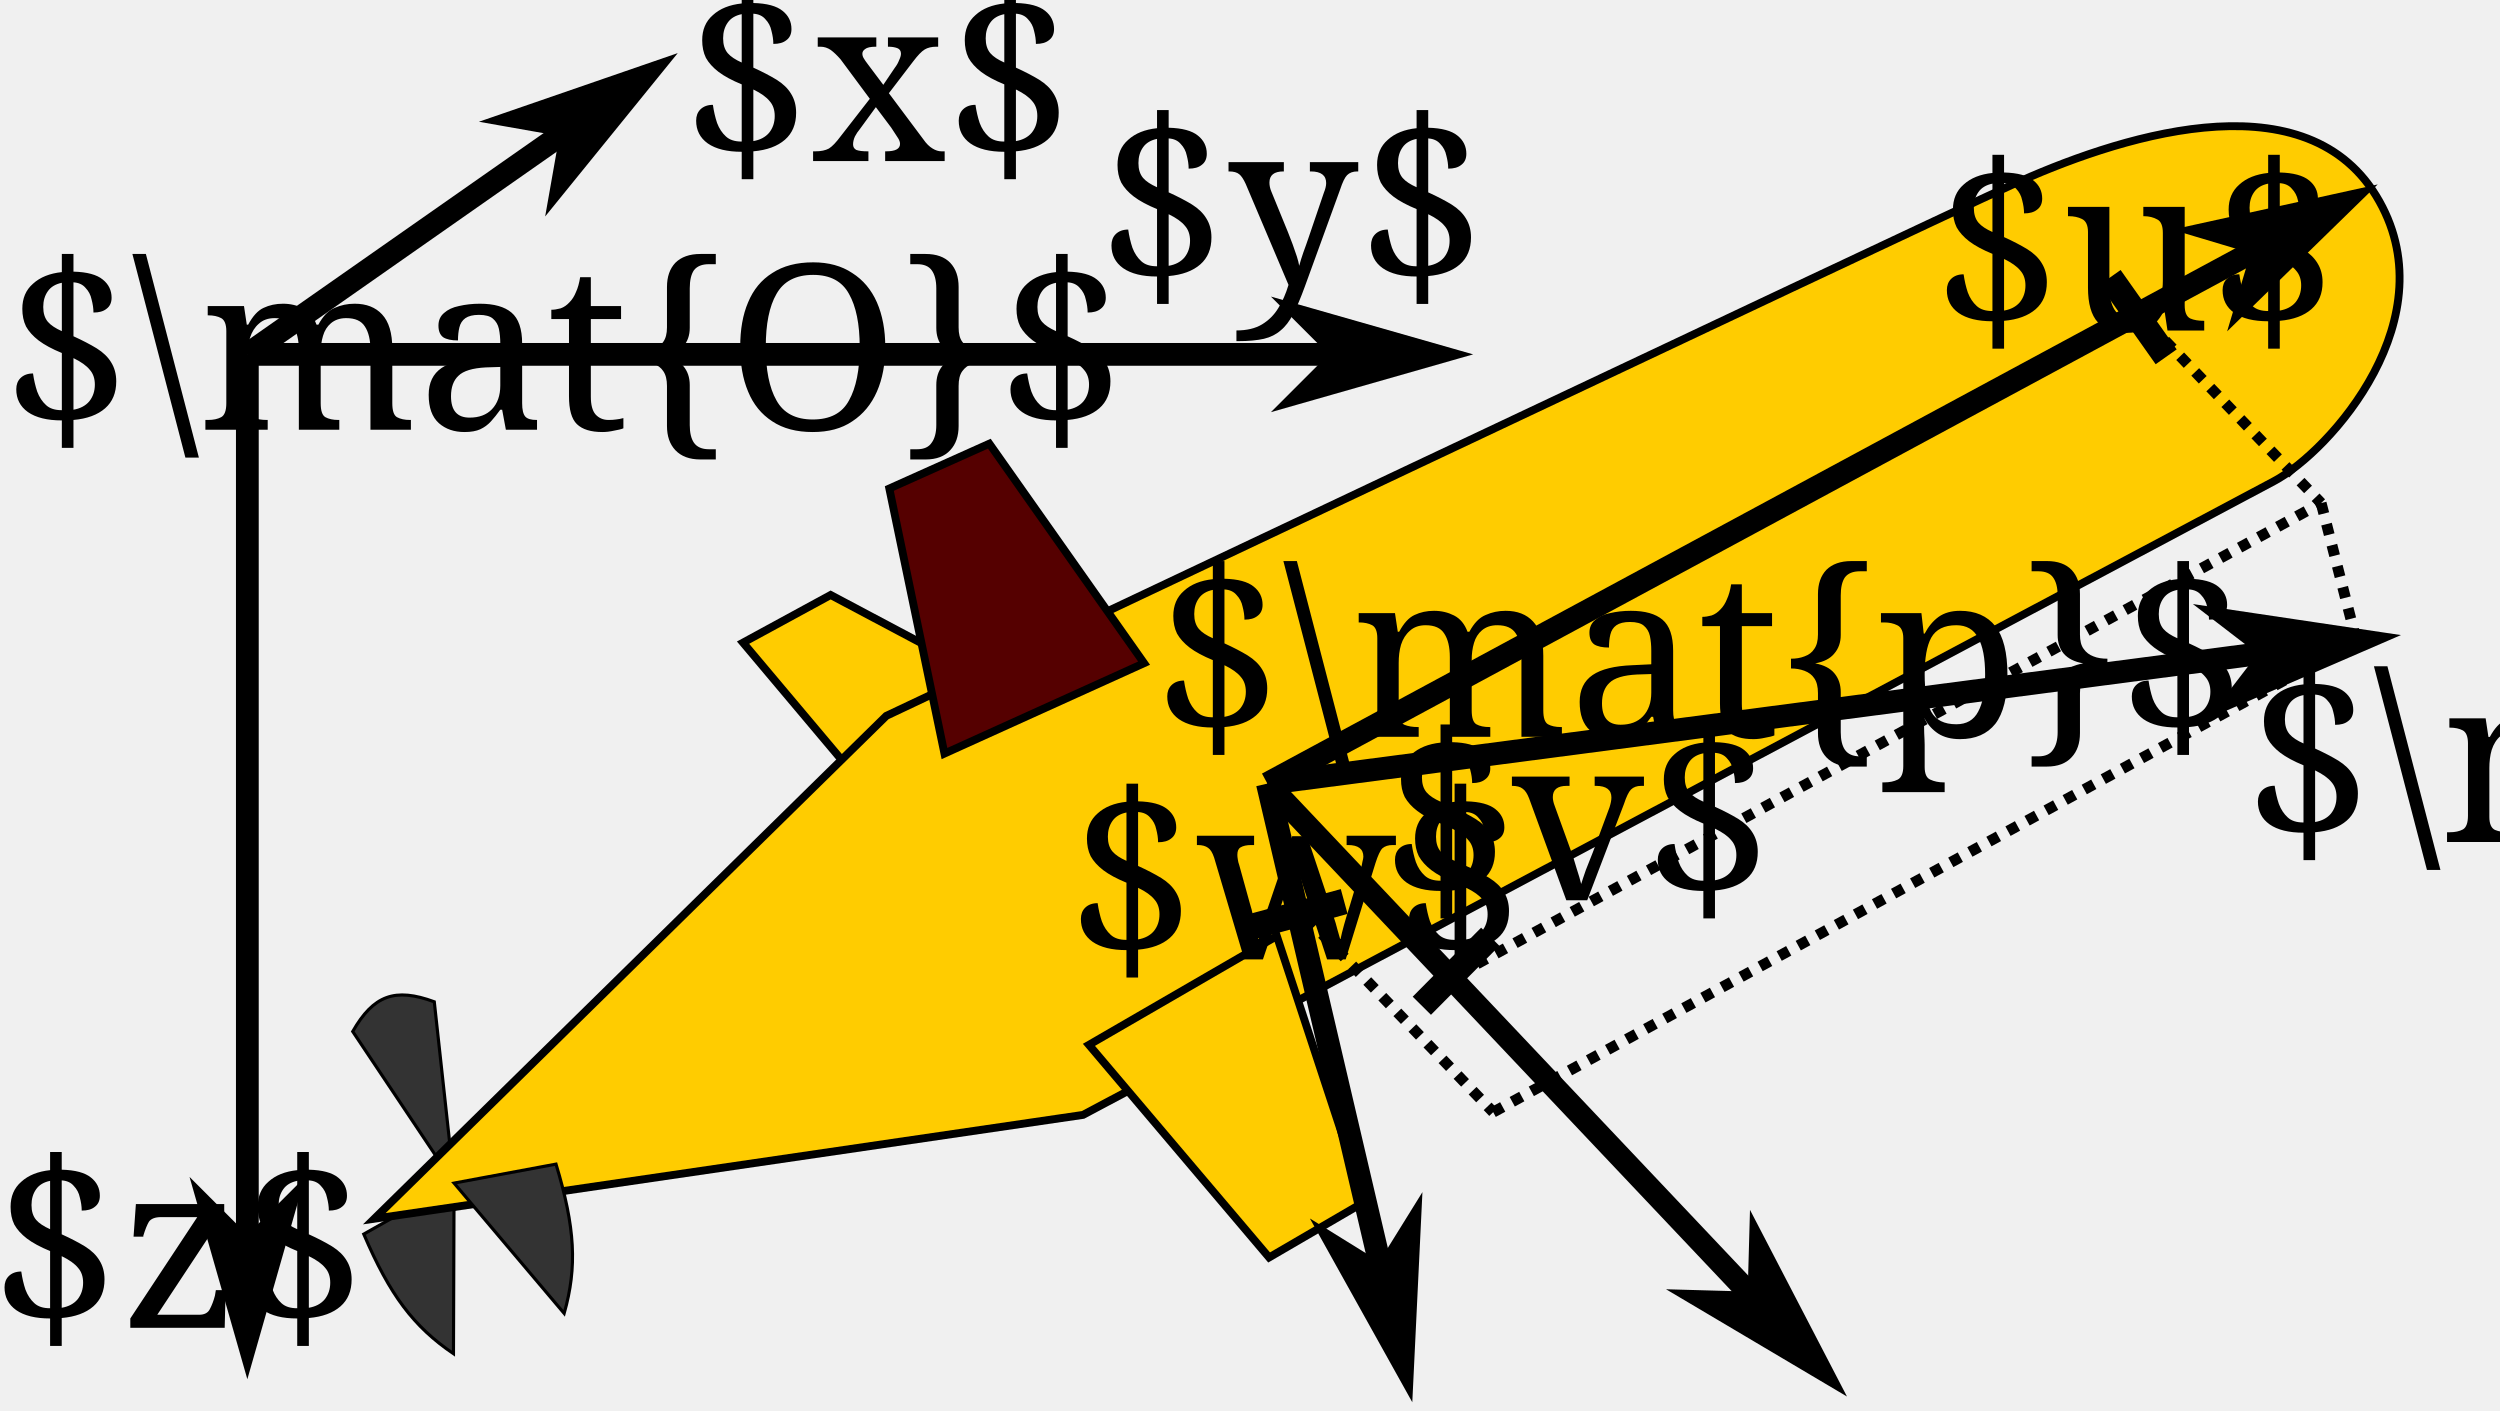
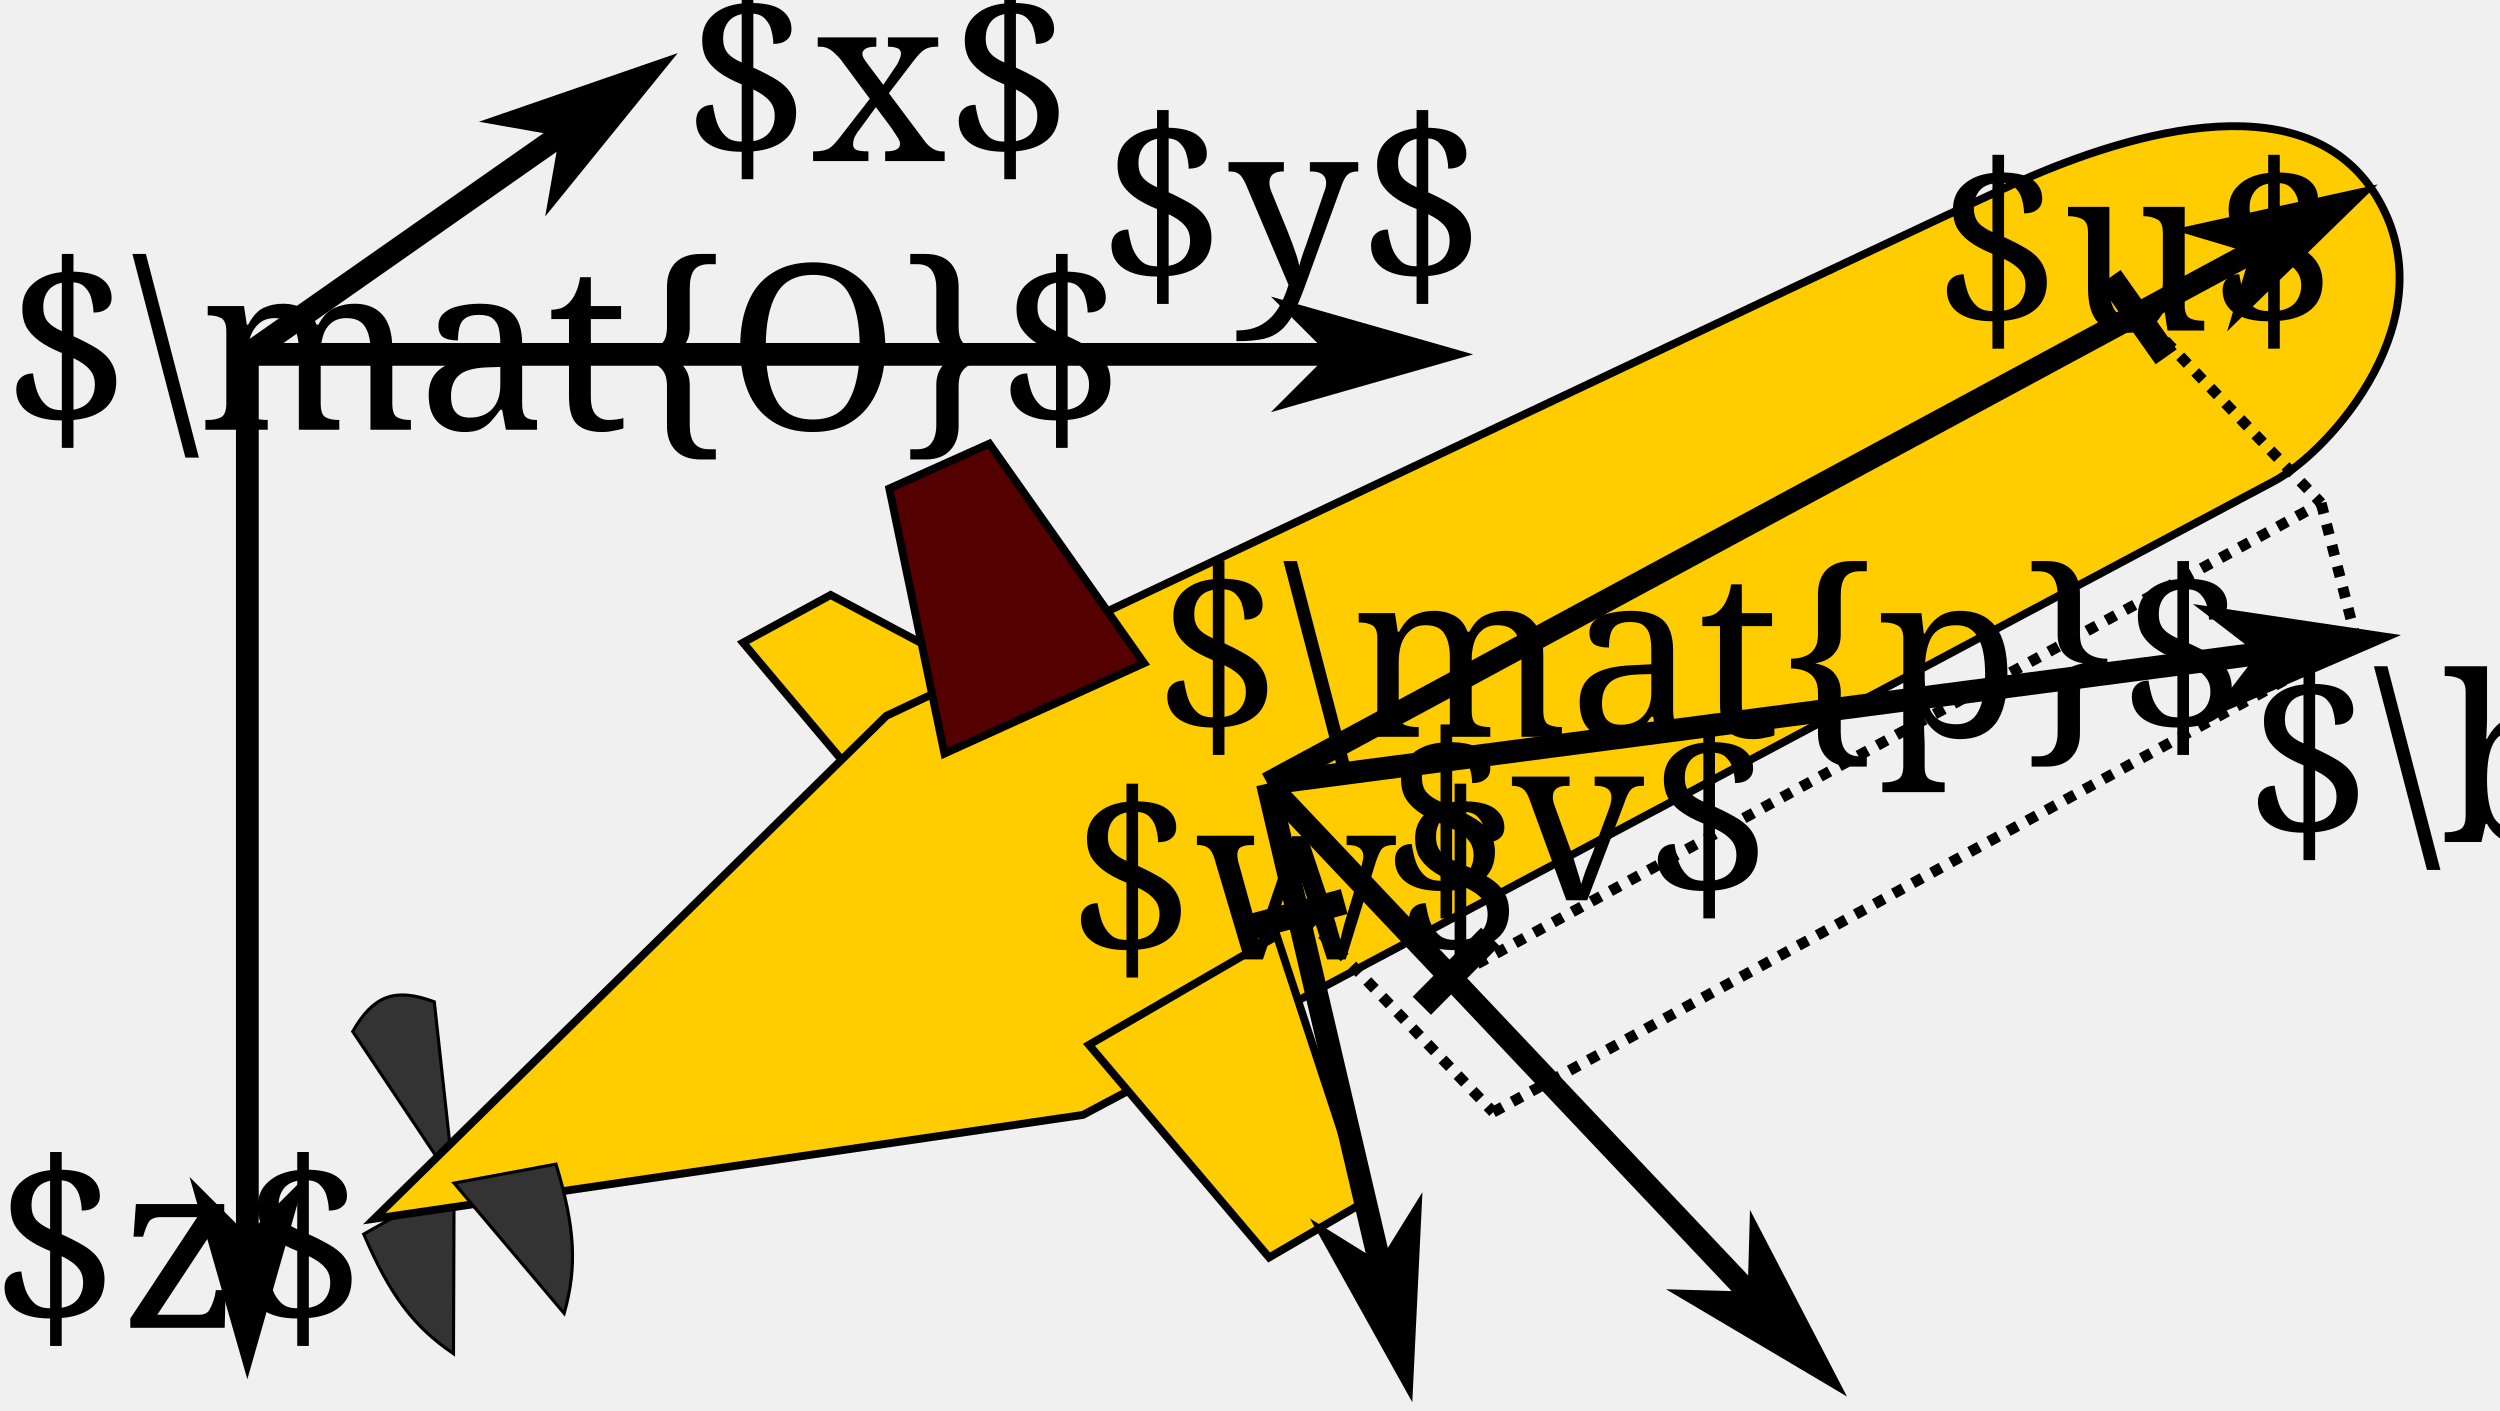
<svg xmlns="http://www.w3.org/2000/svg" width="84.014mm" height="47.415mm" viewBox="0 0 84.014 47.415" version="1.1" id="svg5">
  <defs id="defs2">
    <marker style="overflow:visible" id="Arrow1Mend" refX="0" refY="0" orient="auto">
      <path transform="matrix(-0.4,0,0,-0.4,-4,0)" style="fill:context-stroke;fill-rule:evenodd;stroke:context-stroke;stroke-width:1pt" d="M 0,0 5,-5 -12.5,0 5,5 Z" id="path1240" />
    </marker>
    <marker style="overflow:visible" id="Arrow1Mend-6" refX="0" refY="0" orient="auto">
      <path transform="matrix(-0.4,0,0,-0.4,-4,0)" style="fill:context-stroke;fill-rule:evenodd;stroke:context-stroke;stroke-width:1pt" d="M 0,0 5,-5 -12.5,0 5,5 Z" id="path1240-1" />
    </marker>
    <marker style="overflow:visible" id="Arrow1Mend-6-0" refX="0" refY="0" orient="auto">
      <path transform="matrix(-0.4,0,0,-0.4,-4,0)" style="fill:context-stroke;fill-rule:evenodd;stroke:context-stroke;stroke-width:1pt" d="M 0,0 5,-5 -12.5,0 5,5 Z" id="path1240-1-4" />
    </marker>
    <marker style="overflow:visible" id="Arrow1Mend-2" refX="0" refY="0" orient="auto">
      <path transform="matrix(-0.4,0,0,-0.4,-4,0)" style="fill:context-stroke;fill-rule:evenodd;stroke:context-stroke;stroke-width:1pt" d="M 0,0 5,-5 -12.5,0 5,5 Z" id="path1240-7" />
    </marker>
    <marker style="overflow:visible" id="Arrow1Mend-2-9" refX="0" refY="0" orient="auto">
      <path transform="matrix(-0.4,0,0,-0.4,-4,0)" style="fill:context-stroke;fill-rule:evenodd;stroke:context-stroke;stroke-width:1pt" d="M 0,0 5,-5 -12.5,0 5,5 Z" id="path1240-7-3" />
    </marker>
    <marker style="overflow:visible" id="Arrow1Mend-2-9-0" refX="0" refY="0" orient="auto">
      <path transform="matrix(-0.4,0,0,-0.4,-4,0)" style="fill:context-stroke;fill-rule:evenodd;stroke:context-stroke;stroke-width:1pt" d="M 0,0 5,-5 -12.5,0 5,5 Z" id="path1240-7-3-6" />
    </marker>
    <marker style="overflow:visible" id="Arrow1Mend-2-2" refX="0" refY="0" orient="auto">
      <path transform="matrix(-0.4,0,0,-0.4,-4,0)" style="fill:context-stroke;fill-rule:evenodd;stroke:context-stroke;stroke-width:1pt" d="M 0,0 5,-5 -12.5,0 5,5 Z" id="path1240-7-0" />
    </marker>
    <marker style="overflow:visible" id="Arrow1Mend-2-9-0-7" refX="0" refY="0" orient="auto">
      <path transform="matrix(-0.4,0,0,-0.4,-4,0)" style="fill:context-stroke;fill-rule:evenodd;stroke:context-stroke;stroke-width:1pt" d="M 0,0 5,-5 -12.5,0 5,5 Z" id="path1240-7-3-6-5" />
    </marker>
    <marker style="overflow:visible" id="Arrow1Mend-2-9-2" refX="0" refY="0" orient="auto">
      <path transform="matrix(-0.4,0,0,-0.4,-4,0)" style="fill:context-stroke;fill-rule:evenodd;stroke:context-stroke;stroke-width:1pt" d="M 0,0 5,-5 -12.5,0 5,5 Z" id="path1240-7-3-8" />
    </marker>
    <marker style="overflow:visible" id="Arrow1Mend-2-9-4" refX="0" refY="0" orient="auto">
      <path transform="matrix(-0.4,0,0,-0.4,-4,0)" style="fill:context-stroke;fill-rule:evenodd;stroke:context-stroke;stroke-width:1pt" d="M 0,0 5,-5 -12.5,0 5,5 Z" id="path1240-7-3-7" />
    </marker>
  </defs>
  <g id="layer3" transform="translate(-0.00384999,-0.309153)" style="display:none">
    <rect style="fill:#ffffff;stroke:none;stroke-width:0.309;stroke-linejoin:bevel;stroke-miterlimit:4;stroke-dasharray:0.309, 0.309;stroke-dashoffset:0" id="rect34485" width="84.014" height="47.415" x="0.004" y="0.309" rx="8.4453141e-06" ry="3.9338497e-06" />
  </g>
  <g id="layer1" style="display:inline" transform="translate(-0.00384999,-0.309153)">
    <g id="g5825" transform="translate(0,-13.22917)">
      <path style="fill:#ffcc00;stroke:#000000;stroke-width:0.265px;stroke-linecap:butt;stroke-linejoin:miter;stroke-opacity:1" d="m 24.974,35.135 2.944,-1.602 6.022,3.197 -4.998,3.121 z" id="path1235" />
      <path style="fill:#333333;stroke:#000000;stroke-width:0.106px;stroke-linecap:butt;stroke-linejoin:miter;stroke-opacity:1" d="m 15.263,53.297 -0.02,5.733 c -1.344,-0.914 -2.137,-1.97 -3.015,-4.019 0,-1e-6 3.035,-1.714 3.035,-1.714 z" id="path4033-5-6" />
      <path style="fill:#333333;stroke:#000000;stroke-width:0.106px;stroke-linecap:butt;stroke-linejoin:miter;stroke-opacity:1" d="m 15.263,53.297 -3.406,-5.095 c 0.7,-1.22 1.42,-1.483 2.741,-0.998 0,0 0.666,6.093 0.666,6.093 z" id="path4033" />
      <path style="fill:#ffcc00;stroke:#000000;stroke-width:0.265px;stroke-linecap:butt;stroke-linejoin:miter;stroke-opacity:1" d="M 29.788,37.596 12.583,54.494 36.399,51.005 c 0,0 38.143,-20.299 40.026,-21.298 1.882,-0.999 5.921,-5.517 3.43,-9.588 C 77.363,16.049 71.013,18.199 67.587,19.764 64.16,21.328 29.788,37.596 29.788,37.596 Z" id="path902" />
      <path style="fill:#333333;stroke:#000000;stroke-width:0.106px;stroke-linecap:butt;stroke-linejoin:miter;stroke-opacity:1" d="m 15.263,53.297 3.426,-0.638 c 0.644,2.134 0.716,3.453 0.274,5.017 0,0 -3.7,-4.379 -3.7,-4.379 z" id="path4033-5" />
      <path style="fill:#ffcc00;stroke:#000000;stroke-width:0.265px;stroke-linecap:butt;stroke-linejoin:miter;stroke-opacity:1" d="m 36.598,48.651 6.055,7.145 3.201,-1.866 -2.942,-8.936 z" id="path1118" />
      <path style="fill:#550000;stroke:#000000;stroke-width:0.265px;stroke-linecap:butt;stroke-linejoin:miter;stroke-opacity:1" d="m 31.743,38.862 6.708,-3.038 -5.2,-7.376 -3.361,1.507 z" id="path1120" />
    </g>
    <path style="fill:#cccccc;stroke:#000000;stroke-width:0.765;stroke-miterlimit:4;stroke-dasharray:none;marker-end:url(#Arrow1Mend)" d="M 8.316,12.218 V 45.152" id="path1131" />
    <path style="fill:#cccccc;stroke:#000000;stroke-width:0.765;stroke-miterlimit:4;stroke-dasharray:none;marker-end:url(#Arrow1Mend-2)" d="M 42.595,26.642 78.582,7.223" id="path1131-0" />
    <path style="fill:#cccccc;stroke:#000000;stroke-width:0.365;stroke-miterlimit:4;stroke-dasharray:0.365, 0.365;stroke-dashoffset:0" d="M 48.995,33.053 78.007,17.215" id="path1131-0-2" />
    <path style="fill:#cccccc;stroke:#000000;stroke-width:0.365;stroke-miterlimit:4;stroke-dasharray:0.365, 0.365;stroke-dashoffset:0" d="M 50.183,37.684 79.195,21.847" id="path1131-0-2-7" />
    <path style="fill:#cccccc;stroke:#000000;stroke-width:0.765;stroke-miterlimit:4;stroke-dasharray:none;marker-end:url(#Arrow1Mend-2-9)" d="M 42.595,26.642 61.037,46.145" id="path1131-0-6" />
    <path style="display:inline;fill:#cccccc;stroke:#000000;stroke-width:0.765;stroke-miterlimit:4;stroke-dasharray:none;marker-end:url(#Arrow1Mend-2-9-4)" d="M 42.595,26.642 79.195,21.847" id="path1131-0-6-8" />
    <path style="fill:#cccccc;stroke:#000000;stroke-width:0.365;stroke-miterlimit:4;stroke-dasharray:0.365, 0.365;stroke-dashoffset:0" d="m 71.753,10.702 6.254,6.513" id="path1131-0-6-9" />
    <path style="fill:#cccccc;stroke:#000000;stroke-width:0.365;stroke-miterlimit:4;stroke-dasharray:0.365, 0.365;stroke-dashoffset:0" d="m 43.929,31.171 6.254,6.513" id="path1131-0-6-9-3" />
    <path style="fill:#cccccc;stroke:#000000;stroke-width:0.765;stroke-miterlimit:4;stroke-dasharray:none;marker-end:url(#Arrow1Mend-2-9-0)" d="m 42.595,26.642 4.526,19.323" id="path1131-0-6-2" />
    <path style="fill:#cccccc;stroke:#000000;stroke-width:0.365;stroke-miterlimit:4;stroke-dasharray:0.365, 0.365;stroke-dashoffset:0" d="m 78.007,17.215 1.188,4.632" id="path1131-0-6-2-9-2" />
    <path style="fill:#cccccc;stroke:#000000;stroke-width:0.765;stroke-miterlimit:4;stroke-dasharray:none;marker-end:url(#Arrow1Mend-6)" d="M 8.316,12.218 H 48.004" id="path1131-9" />
    <path style="fill:#cccccc;stroke:#000000;stroke-width:0.765;stroke-miterlimit:4;stroke-dasharray:none;marker-end:url(#Arrow1Mend-6-0)" d="M 8.316,12.218 21.545,2.958" id="path1131-9-3" />
    <path style="fill:none;stroke:#000000;stroke-width:0.865;stroke-linecap:butt;stroke-linejoin:miter;stroke-miterlimit:4;stroke-dasharray:none;stroke-opacity:1" d="m 70.915,9.632 1.884,2.668" id="path14596" />
    <path style="fill:none;stroke:#000000;stroke-width:0.865;stroke-linecap:butt;stroke-linejoin:miter;stroke-miterlimit:4;stroke-dasharray:none;stroke-opacity:1" d="m 50.085,31.789 -2.3,2.319" id="path14596-7" />
    <path style="fill:none;stroke:#000000;stroke-width:0.865;stroke-linecap:butt;stroke-linejoin:miter;stroke-miterlimit:4;stroke-dasharray:none;stroke-opacity:1" d="m 45.176,30.605 -3.151,0.858" id="path14596-7-9" />
  </g>
  <g id="layer2" style="display:inline" transform="translate(-0.00384999,-0.309153)">
    <text xml:space="preserve" style="font-style:italic;font-size:7.761px;font-family:serif;-inkscape-font-specification:'serif Italic';display:inline;fill:#000000;fill-opacity:1;stroke:none;stroke-width:0.665;stroke-miterlimit:4;stroke-dasharray:1.33, 0.665;stroke-dashoffset:0" x="38.793" y="25.071" id="text12140-1-3-6-9-6">
      <tspan id="tspan12138-4-0-9-1-1" style="font-style:normal;font-variant:normal;font-weight:normal;font-stretch:normal;font-size:7.761px;font-family:serif;-inkscape-font-specification:serif;fill:#000000;stroke:none;stroke-width:0.665" x="38.793" y="25.071">$\mat{p}$</tspan>
    </text>
    <text xml:space="preserve" style="font-style:italic;font-size:7.761px;font-family:serif;-inkscape-font-specification:'serif Italic';display:inline;fill:#000000;fill-opacity:1;stroke:none;stroke-width:0.665;stroke-miterlimit:4;stroke-dasharray:1.33, 0.665;stroke-dashoffset:0" x="22.959" y="5.723" id="text12140-1">
      <tspan id="tspan12138-4" style="font-style:normal;font-variant:normal;font-weight:normal;font-stretch:normal;font-size:7.761px;font-family:serif;-inkscape-font-specification:serif;fill:#000000;stroke:none;stroke-width:0.665" x="22.959" y="5.723">$x$</tspan>
    </text>
    <text xml:space="preserve" style="font-style:italic;font-size:7.761px;font-family:serif;-inkscape-font-specification:'serif Italic';display:inline;fill:#000000;fill-opacity:1;stroke:none;stroke-width:0.665;stroke-miterlimit:4;stroke-dasharray:1.33, 0.665;stroke-dashoffset:0" x="36.918" y="9.913" id="text12140-1-3">
      <tspan id="tspan12138-4-0" style="font-style:normal;font-variant:normal;font-weight:normal;font-stretch:normal;font-size:7.761px;font-family:serif;-inkscape-font-specification:serif;fill:#000000;stroke:none;stroke-width:0.665" x="36.918" y="9.913">$y$</tspan>
    </text>
    <text xml:space="preserve" style="font-style:italic;font-size:7.761px;font-family:serif;-inkscape-font-specification:'serif Italic';display:inline;fill:#000000;fill-opacity:1;stroke:none;stroke-width:0.665;stroke-miterlimit:4;stroke-dasharray:1.33, 0.665;stroke-dashoffset:0" x="-0.28" y="44.927" id="text12140-1-3-6">
      <tspan id="tspan12138-4-0-9" style="font-style:normal;font-variant:normal;font-weight:normal;font-stretch:normal;font-size:7.761px;font-family:serif;-inkscape-font-specification:serif;fill:#000000;stroke:none;stroke-width:0.665" x="-0.28" y="44.927">$z$</tspan>
    </text>
    <text xml:space="preserve" style="font-style:italic;font-size:7.761px;font-family:serif;-inkscape-font-specification:'serif Italic';display:inline;fill:#000000;fill-opacity:1;stroke:none;stroke-width:0.665;stroke-miterlimit:4;stroke-dasharray:1.33, 0.665;stroke-dashoffset:0" x="64.994" y="11.417" id="text12140-1-3-6-6-1">
      <tspan id="tspan12138-4-0-9-12-9" style="font-style:normal;font-variant:normal;font-weight:normal;font-stretch:normal;font-size:7.761px;font-family:serif;-inkscape-font-specification:serif;fill:#000000;stroke:none;stroke-width:0.665" x="64.994" y="11.417">$u$</tspan>
    </text>
    <text xml:space="preserve" style="font-style:italic;font-size:7.761px;font-family:serif;-inkscape-font-specification:'serif Italic';display:inline;fill:#000000;fill-opacity:1;stroke:none;stroke-width:0.665;stroke-miterlimit:4;stroke-dasharray:1.33, 0.665;stroke-dashoffset:0" x="0.112" y="14.749" id="text12140-1-3-6-9">
      <tspan id="tspan12138-4-0-9-1" style="font-style:normal;font-variant:normal;font-weight:normal;font-stretch:normal;font-size:7.761px;font-family:serif;-inkscape-font-specification:serif;fill:#000000;stroke:none;stroke-width:0.665" x="0.112" y="14.749">$\mat{O}$</tspan>
    </text>
    <text xml:space="preserve" style="font-style:italic;font-size:7.761px;font-family:serif;-inkscape-font-specification:'serif Italic';display:inline;fill:#000000;fill-opacity:1;stroke:none;stroke-width:0.665;stroke-miterlimit:4;stroke-dasharray:1.33, 0.665;stroke-dashoffset:0" x="46.444" y="30.562" id="text12140-1-3-6-6">
      <tspan id="tspan12138-4-0-9-12" style="font-style:normal;font-variant:normal;font-weight:normal;font-stretch:normal;font-size:7.761px;font-family:serif;-inkscape-font-specification:serif;fill:#000000;stroke:none;stroke-width:0.665" x="46.444" y="30.562">$v$</tspan>
    </text>
    <text xml:space="preserve" style="font-style:italic;font-size:7.761px;font-family:serif;-inkscape-font-specification:'serif Italic';display:inline;fill:#000000;fill-opacity:1;stroke:none;stroke-width:0.665;stroke-miterlimit:4;stroke-dasharray:1.33, 0.665;stroke-dashoffset:0" x="75.445" y="28.606" id="text12140-1-3-6-6-4">
-       <tspan id="tspan12138-4-0-9-12-5" style="font-style:normal;font-variant:normal;font-weight:normal;font-stretch:normal;font-size:7.761px;font-family:serif;-inkscape-font-specification:serif;fill:#000000;stroke:none;stroke-width:0.665" x="75.445" y="28.606">$\mat{v}$</tspan>
+       <tspan id="tspan12138-4-0-9-12-5" style="font-style:normal;font-variant:normal;font-weight:normal;font-stretch:normal;font-size:7.761px;font-family:serif;-inkscape-font-specification:serif;fill:#000000;stroke:none;stroke-width:0.665" x="75.445" y="28.606">$\bvel$</tspan>
    </text>
    <text xml:space="preserve" style="font-style:italic;font-size:7.761px;font-family:serif;-inkscape-font-specification:'serif Italic';display:inline;fill:#000000;fill-opacity:1;stroke:none;stroke-width:0.665;stroke-miterlimit:4;stroke-dasharray:1.33, 0.665;stroke-dashoffset:0" x="35.89" y="32.55" id="text12140-1-3-6-6-9">
      <tspan id="tspan12138-4-0-9-12-3" style="font-style:normal;font-variant:normal;font-weight:normal;font-stretch:normal;font-size:7.761px;font-family:serif;-inkscape-font-specification:serif;fill:#000000;stroke:none;stroke-width:0.665" x="35.89" y="32.55">$w$</tspan>
    </text>
  </g>
</svg>
